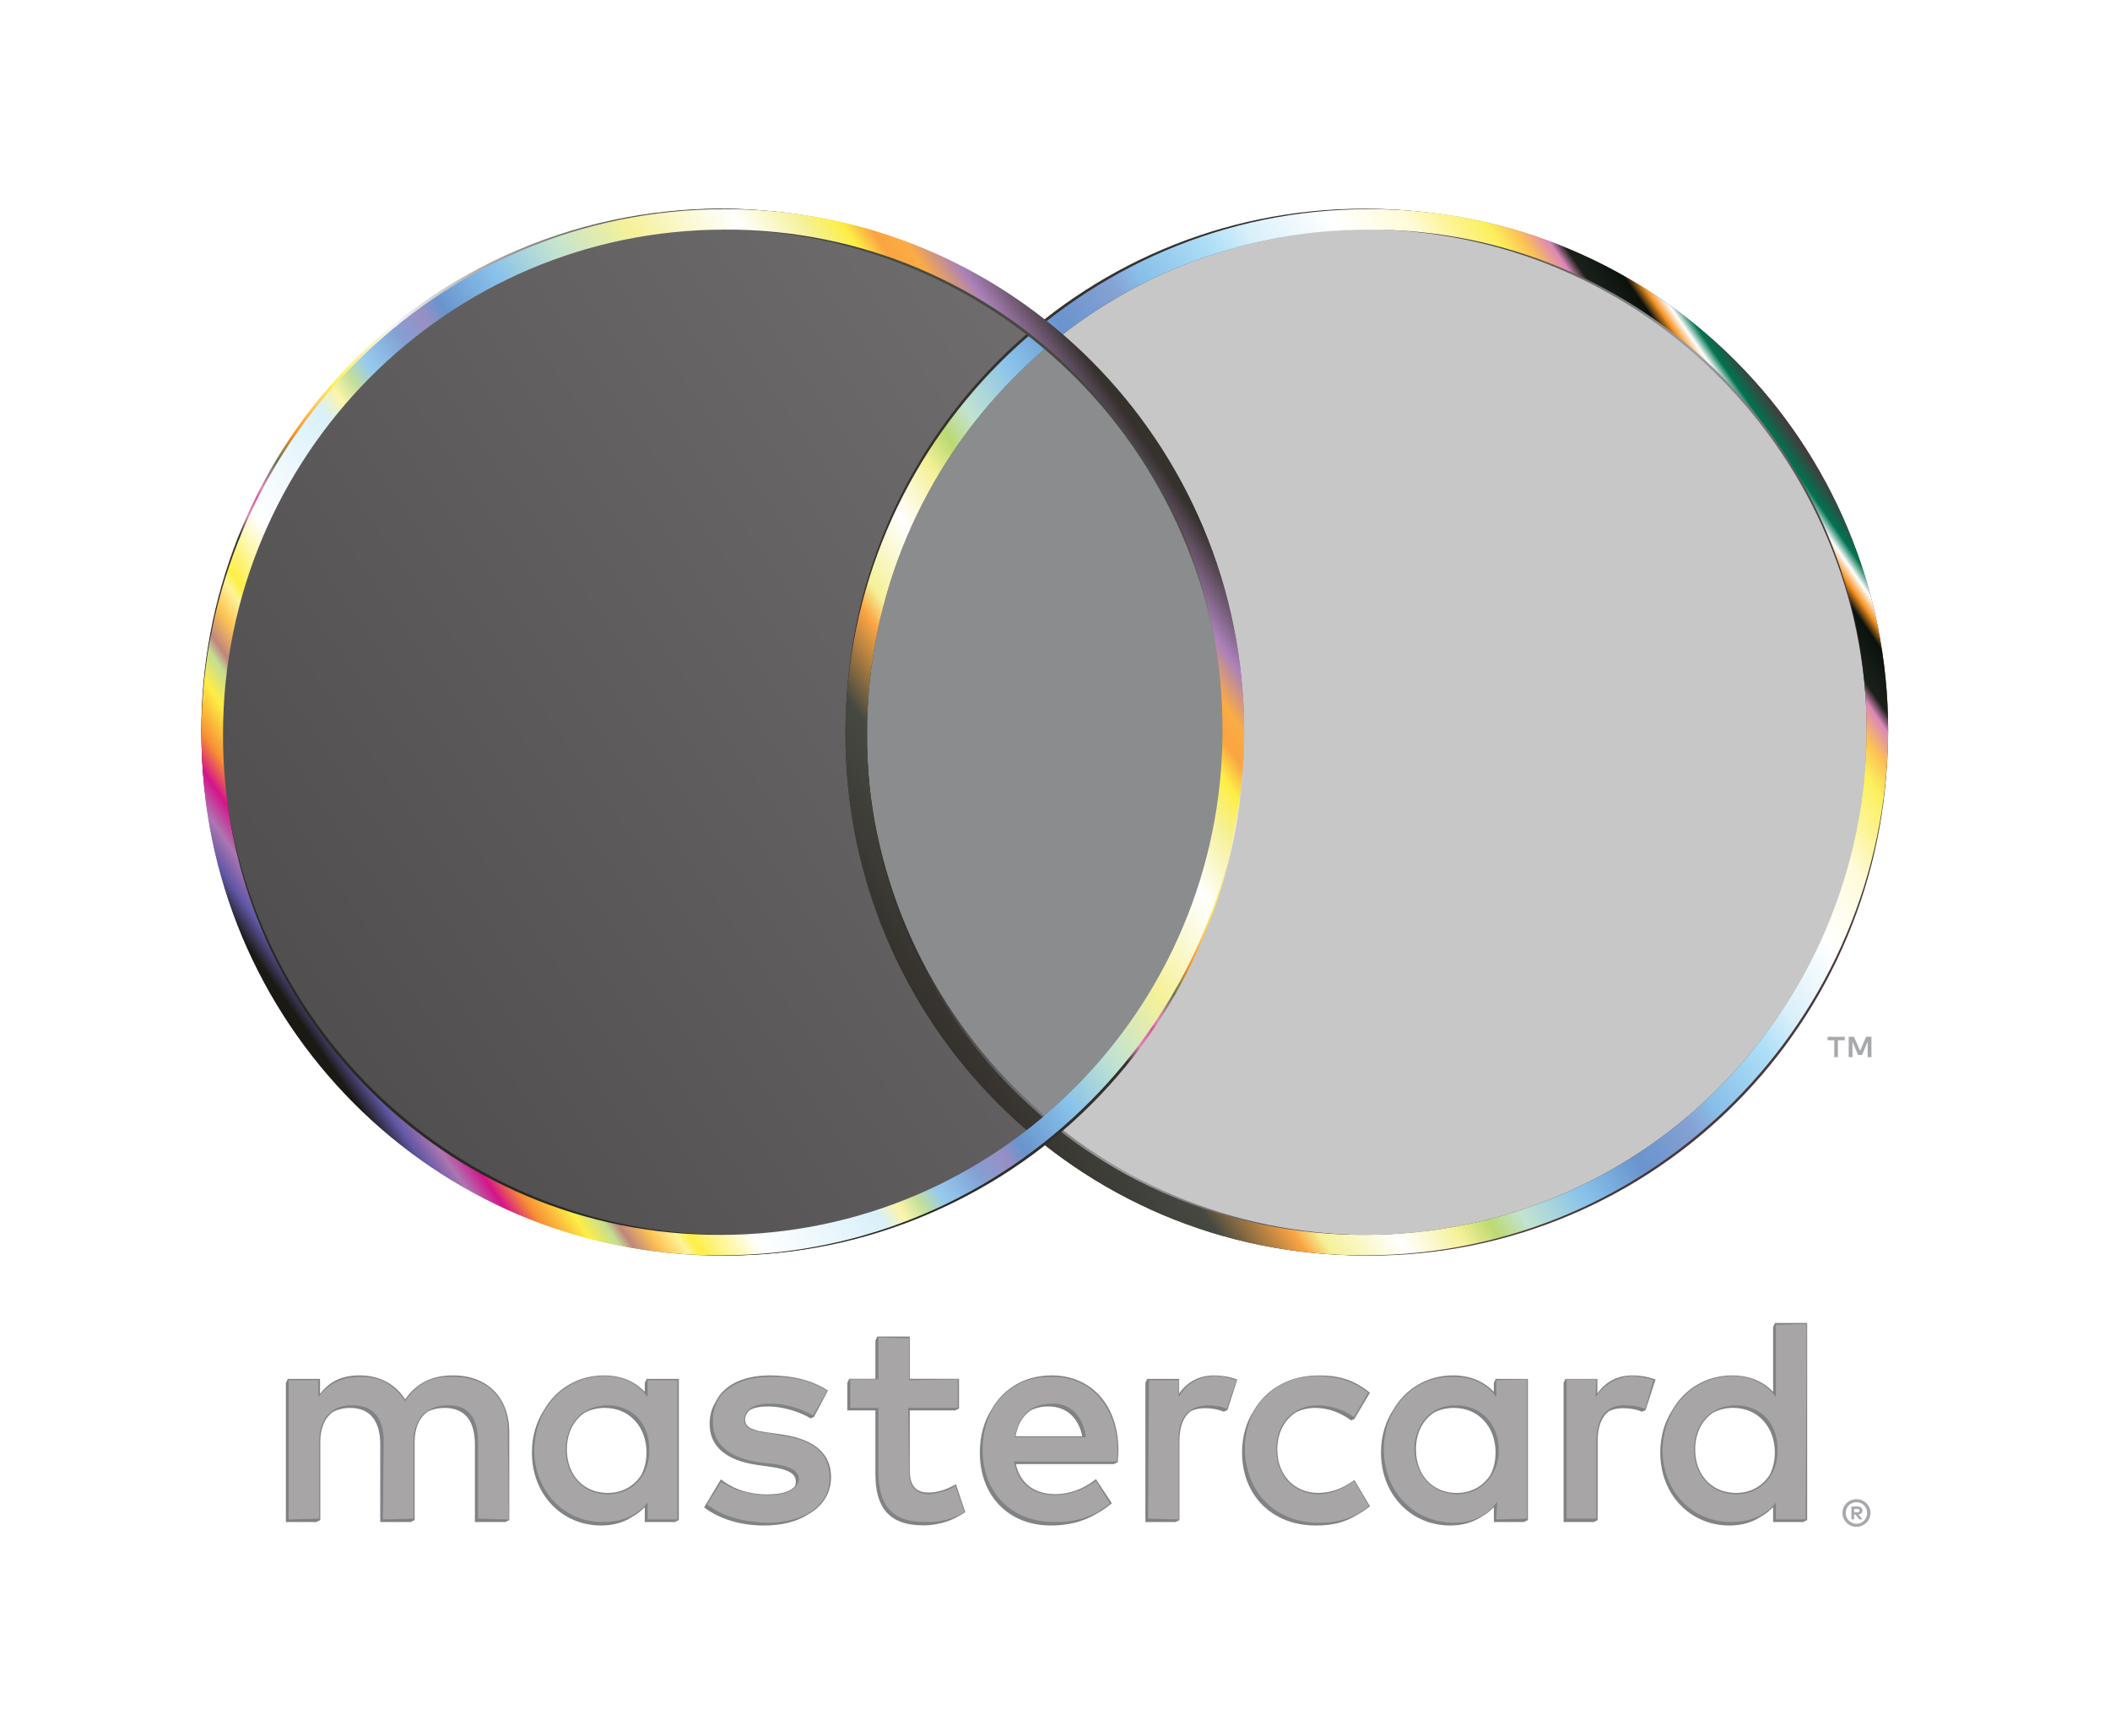
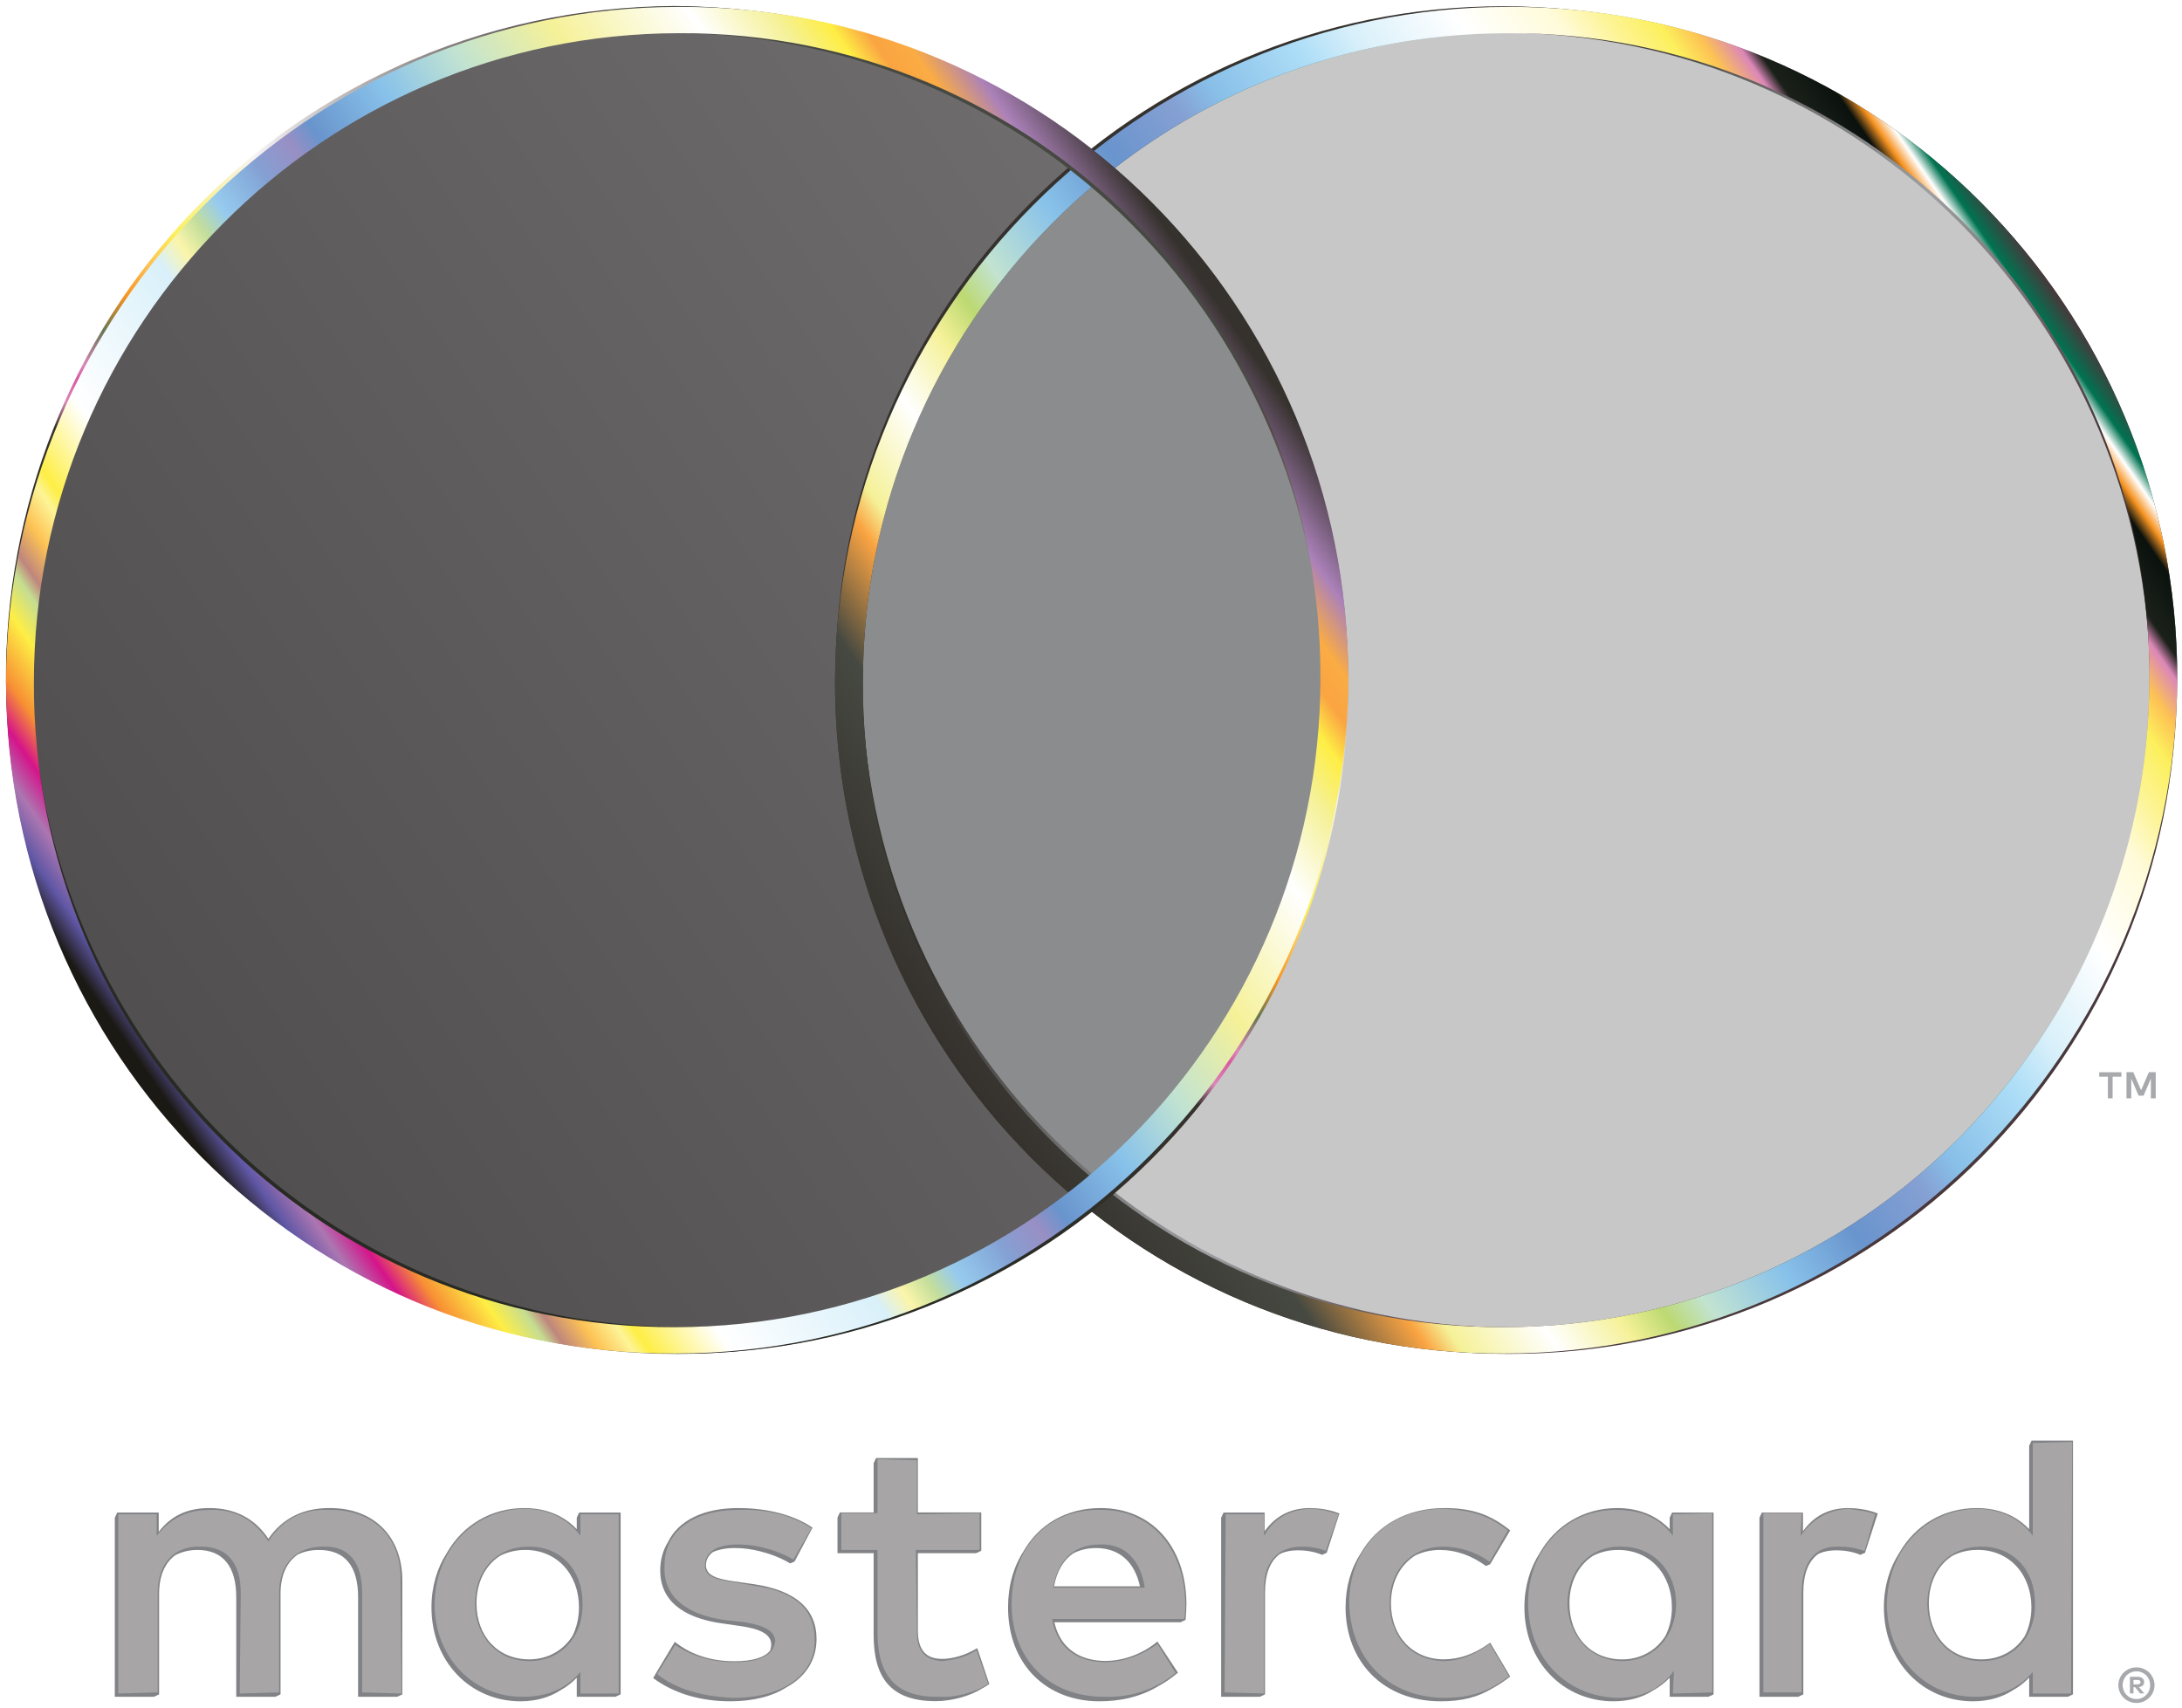
- <svg xmlns="http://www.w3.org/2000/svg" width="59" height="48.53" viewBox="0 0 59 48.53" fill="none">
+ <svg xmlns="http://www.w3.org/2000/svg" width="47.4" height="37.1" viewBox="5.5 5.7 47.4 37.1" fill="none">
  <path d="M49.488 41.236C49.29 41.553 48.952 41.748 48.545 41.748C47.871 41.748 47.401 41.249 47.401 40.533C47.401 40.077 47.592 39.71 47.904 39.503C48.065 39.418 48.251 39.37 48.462 39.37C49.158 39.37 49.628 39.908 49.628 40.616C49.628 40.844 49.578 41.055 49.488 41.236ZM49.632 36.995L49.58 37.108V38.921C49.295 38.62 48.904 38.461 48.439 38.461C47.709 38.461 47.098 38.84 46.76 39.432C46.548 39.759 46.424 40.163 46.424 40.616C46.424 41.804 47.273 42.659 48.357 42.659C48.706 42.659 48.996 42.57 49.23 42.416C49.359 42.346 49.475 42.254 49.58 42.145V42.561H50.42L50.532 42.508V36.995H49.632Z" fill="#808285" />
  <path d="M12.689 38.461H12.653C12.08 38.461 11.635 38.685 11.33 39.129C11.043 38.691 10.602 38.461 10.05 38.461C9.573 38.461 9.22 38.625 8.948 38.977V38.559H8.047L7.994 38.671V42.561H8.844L8.956 42.509V40.322C8.956 39.936 9.081 39.652 9.307 39.485C9.444 39.413 9.605 39.371 9.791 39.371C10.349 39.371 10.632 39.737 10.632 40.396V42.561H11.482L11.594 42.509V40.322C11.594 39.932 11.726 39.639 11.965 39.473C12.099 39.406 12.256 39.371 12.429 39.371C13.004 39.371 13.279 39.737 13.279 40.396V42.561H14.128L14.24 42.509V40.037C14.24 39.088 13.632 38.469 12.689 38.461Z" fill="#808285" />
  <path d="M33.962 38.461C33.542 38.461 33.217 38.625 32.971 38.964V38.559H32.079L32.027 38.671V42.561H32.868L32.98 42.509V40.297C32.98 39.901 33.087 39.621 33.295 39.466C33.301 39.464 33.306 39.46 33.311 39.457C33.318 39.452 33.326 39.449 33.333 39.445C33.436 39.401 33.556 39.379 33.694 39.379C33.864 39.379 34.041 39.404 34.22 39.477L34.32 39.434L34.597 38.578L34.571 38.569C34.37 38.489 34.117 38.461 33.962 38.461Z" fill="#808285" />
  <path d="M28.812 39.446C28.952 39.374 29.115 39.33 29.308 39.33C29.815 39.33 30.149 39.632 30.263 40.162H28.398C28.456 39.834 28.6 39.594 28.812 39.446ZM29.407 38.461C28.66 38.461 28.062 38.821 27.732 39.404C27.519 39.734 27.398 40.146 27.398 40.616C27.398 41.853 28.224 42.659 29.381 42.659C29.848 42.659 30.282 42.562 30.678 42.321C30.814 42.246 30.945 42.158 31.068 42.054L31.089 42.037L30.643 41.36L30.618 41.381C30.302 41.635 29.899 41.782 29.512 41.782C29.164 41.782 28.573 41.668 28.404 40.941H31.146L31.255 40.889L31.257 40.861C31.264 40.757 31.273 40.649 31.273 40.533C31.264 39.294 30.515 38.461 29.407 38.461Z" fill="#808285" />
  <path d="M21.862 40.113L21.465 40.056C21.077 40.004 20.836 39.927 20.836 39.703C20.836 39.585 20.89 39.489 20.987 39.417C21.109 39.362 21.267 39.33 21.46 39.33C21.954 39.33 22.43 39.517 22.665 39.664L22.759 39.624L23.151 38.887L23.128 38.872C22.728 38.606 22.162 38.461 21.534 38.461C20.775 38.461 20.232 38.736 20.008 39.205C19.901 39.379 19.842 39.585 19.842 39.818C19.842 40.453 20.311 40.843 21.177 40.966L21.573 41.023C22.035 41.087 22.253 41.21 22.253 41.43C22.253 41.477 22.243 41.52 22.228 41.56C22.107 41.709 21.844 41.789 21.453 41.789C20.831 41.789 20.42 41.572 20.185 41.388L20.158 41.368L19.731 42.08L19.732 42.081L19.688 42.154C20.149 42.496 20.732 42.659 21.363 42.659C21.873 42.659 22.285 42.547 22.583 42.356C22.997 42.131 23.238 41.767 23.238 41.307C23.238 40.647 22.775 40.245 21.862 40.113Z" fill="#808285" />
  <path d="M45.655 38.461C45.236 38.461 44.91 38.625 44.666 38.964V38.559H43.773L43.721 38.671V42.561H44.562L44.674 42.509V40.297C44.674 39.901 44.781 39.621 44.988 39.466C44.994 39.464 44.999 39.46 45.005 39.457C45.012 39.452 45.02 39.449 45.026 39.445C45.13 39.401 45.249 39.379 45.387 39.379C45.557 39.379 45.735 39.404 45.914 39.477L46.014 39.434L46.291 38.578L46.265 38.569C46.063 38.489 45.81 38.461 45.655 38.461Z" fill="#808285" />
  <path d="M26.698 41.522C26.467 41.657 26.194 41.738 25.968 41.738C25.607 41.738 25.439 41.54 25.439 41.116V39.441H26.704L26.816 39.389V38.556H25.439V37.375H24.53L24.478 37.488V38.556H23.745L23.693 38.667V39.441H24.478V41.215C24.478 42.119 24.826 42.656 25.821 42.656C26.167 42.656 26.562 42.552 26.83 42.382C26.881 42.355 26.93 42.327 26.973 42.297L26.991 42.284L26.729 41.504L26.698 41.522Z" fill="#808285" />
  <path d="M36.239 39.494C36.396 39.416 36.575 39.373 36.769 39.371C37.134 39.371 37.465 39.492 37.781 39.72L37.871 39.681L38.306 38.947L38.286 38.93C37.859 38.593 37.464 38.461 36.875 38.461C36.059 38.461 35.407 38.837 35.06 39.444C34.847 39.77 34.73 40.17 34.73 40.615C34.73 41.796 35.547 42.659 36.794 42.659C37.26 42.659 37.601 42.573 37.935 42.369C38.053 42.305 38.168 42.229 38.286 42.136L38.306 42.12L37.871 41.385L37.845 41.404C37.525 41.635 37.199 41.748 36.852 41.748C36.182 41.74 35.716 41.241 35.716 40.533C35.716 40.072 35.915 39.7 36.239 39.494Z" fill="#808285" />
  <path d="M17.937 41.236C17.739 41.553 17.401 41.748 16.994 41.748C16.32 41.748 15.851 41.249 15.851 40.533C15.851 40.077 16.041 39.71 16.355 39.503C16.514 39.419 16.7 39.371 16.912 39.371C17.607 39.371 18.077 39.908 18.077 40.616C18.077 40.844 18.027 41.056 17.937 41.236ZM18.029 38.67V38.921C17.744 38.62 17.354 38.461 16.888 38.461C16.158 38.461 15.547 38.841 15.209 39.432C14.997 39.759 14.873 40.163 14.873 40.616C14.873 41.804 15.722 42.659 16.806 42.659C17.155 42.659 17.445 42.57 17.678 42.417C17.809 42.346 17.925 42.254 18.029 42.146V42.561H18.87L18.982 42.508V38.559H18.081L18.029 38.67Z" fill="#808285" />
  <path d="M41.679 41.237C41.481 41.553 41.143 41.749 40.736 41.749C40.062 41.749 39.593 41.25 39.593 40.533C39.593 40.078 39.783 39.711 40.096 39.504C40.256 39.419 40.443 39.371 40.654 39.371C41.349 39.371 41.819 39.909 41.819 40.616C41.819 40.845 41.77 41.056 41.679 41.237ZM41.771 38.671V38.921C41.486 38.621 41.096 38.461 40.631 38.461C39.9 38.461 39.289 38.842 38.951 39.433C38.739 39.76 38.615 40.164 38.615 40.616C38.615 41.805 39.464 42.659 40.549 42.659C40.898 42.659 41.187 42.571 41.421 42.417C41.551 42.346 41.668 42.255 41.771 42.146V42.561H42.612L42.724 42.509V38.559H41.823L41.771 38.671Z" fill="#808285" />
  <path d="M52.795 20.476C52.795 28.56 46.268 35.113 38.218 35.113C30.167 35.113 23.641 28.56 23.641 20.476C23.641 12.393 30.167 5.84 38.218 5.84C46.268 5.84 52.795 12.393 52.795 20.476Z" fill="url(#paint0_linear_25987_22672)" />
  <path d="M34.787 20.476C34.787 28.56 28.261 35.113 20.21 35.113C12.159 35.113 5.633 28.56 5.633 20.476C5.633 12.393 12.159 5.84 20.21 5.84C28.261 5.84 34.787 12.393 34.787 20.476Z" fill="url(#paint1_linear_25987_22672)" />
  <path d="M34.43 20.477C34.43 15.954 32.403 11.908 29.214 9.206C26.025 11.908 23.998 15.954 23.998 20.477C23.998 25 26.025 29.045 29.214 31.748C32.403 29.045 34.43 25 34.43 20.477Z" fill="#8A8C8E" />
  <path d="M52.329 29.561V28.992H52.181L52.011 29.384L51.841 28.992H51.694V29.561H51.798V29.132L51.957 29.502H52.065L52.224 29.132V29.561H52.329ZM51.393 29.561V29.09H51.583V28.993H51.102V29.09H51.29V29.561H51.393Z" fill="#A7A9AC" />
  <path d="M51.846 42.195V42.291H51.933C51.954 42.291 51.969 42.287 51.981 42.279C51.993 42.271 51.999 42.259 51.999 42.243C51.999 42.227 51.993 42.215 51.981 42.207C51.969 42.199 51.954 42.195 51.933 42.195H51.846ZM51.934 42.127C51.98 42.127 52.016 42.138 52.04 42.158C52.065 42.179 52.078 42.207 52.078 42.243C52.078 42.272 52.068 42.297 52.048 42.316C52.029 42.335 52 42.346 51.964 42.351L52.081 42.487H51.989L51.881 42.352H51.846V42.487H51.769V42.127H51.934ZM51.911 42.61C51.953 42.61 51.992 42.602 52.028 42.587C52.063 42.571 52.095 42.549 52.122 42.522C52.149 42.495 52.17 42.463 52.186 42.426C52.2 42.389 52.208 42.35 52.208 42.309C52.208 42.267 52.2 42.228 52.186 42.191C52.17 42.154 52.149 42.122 52.122 42.095C52.095 42.068 52.063 42.047 52.028 42.032C51.992 42.016 51.953 42.009 51.911 42.009C51.869 42.009 51.83 42.016 51.794 42.032C51.756 42.047 51.725 42.068 51.697 42.095C51.671 42.122 51.649 42.154 51.635 42.191C51.619 42.228 51.611 42.267 51.611 42.309C51.611 42.35 51.619 42.389 51.635 42.426C51.649 42.463 51.671 42.495 51.697 42.522C51.725 42.549 51.756 42.571 51.794 42.587C51.83 42.602 51.869 42.61 51.911 42.61ZM51.911 41.922C51.966 41.922 52.017 41.932 52.064 41.953C52.111 41.973 52.152 42 52.189 42.035C52.224 42.07 52.252 42.111 52.272 42.158C52.293 42.206 52.303 42.256 52.303 42.309C52.303 42.361 52.293 42.412 52.272 42.458C52.252 42.505 52.224 42.546 52.189 42.581C52.152 42.616 52.111 42.644 52.064 42.664C52.017 42.685 51.966 42.695 51.911 42.695C51.856 42.695 51.804 42.685 51.756 42.664C51.708 42.644 51.667 42.616 51.632 42.581C51.597 42.546 51.569 42.505 51.548 42.458C51.528 42.412 51.518 42.361 51.518 42.309C51.518 42.256 51.528 42.206 51.548 42.158C51.569 42.111 51.597 42.07 51.632 42.035C51.667 42 51.708 41.973 51.756 41.953C51.804 41.932 51.856 41.922 51.911 41.922Z" fill="#A7A9AC" />
  <path d="M23.639 20.505C23.634 28.581 30.151 35.144 38.185 35.103C46.212 35.102 52.775 28.5 52.797 20.448C52.802 12.371 46.285 5.808 38.251 5.85C30.224 5.85 23.685 12.435 23.639 20.505ZM24.244 20.505C24.255 12.747 30.518 6.43 38.255 6.421C45.975 6.388 52.228 12.672 52.192 20.447C52.181 28.205 45.918 34.522 38.181 34.531C30.461 34.565 24.208 28.28 24.244 20.505Z" fill="url(#paint2_linear_25987_22672)" />
  <path d="M38.18 5.837C30.148 5.808 23.623 12.37 23.648 20.434C23.665 28.51 30.222 35.102 38.25 35.111C46.282 35.14 52.807 28.578 52.782 20.514C52.765 12.438 46.219 5.854 38.18 5.837ZM38.18 6.412C45.907 6.433 52.192 12.745 52.203 20.503C52.226 28.27 45.976 34.557 38.25 34.536C30.523 34.515 24.25 28.211 24.227 20.445C24.203 12.678 30.465 6.399 38.18 6.412Z" fill="url(#paint3_linear_25987_22672)" />
  <path d="M38.251 5.85C30.224 5.85 23.661 12.452 23.639 20.505C23.634 28.581 30.151 35.144 38.185 35.103C46.212 35.102 52.751 28.517 52.797 20.448C52.802 12.371 46.285 5.808 38.251 5.85ZM38.255 6.421C45.975 6.388 52.228 12.672 52.192 20.447C52.181 28.205 45.918 34.522 38.181 34.531C30.461 34.565 24.208 28.28 24.244 20.505C24.255 12.747 30.518 6.43 38.255 6.421Z" fill="url(#paint4_linear_25987_22672)" />
  <path d="M14.095 7.159C6.786 10.514 3.601 19.202 6.978 26.532C10.365 33.902 19.058 37.134 26.327 33.788C33.635 30.433 36.82 21.745 33.444 14.415C30.959 9.039 25.664 5.859 20.135 5.83C18.109 5.847 16.058 6.257 14.095 7.159ZM7.511 26.306C4.247 19.247 7.308 10.892 14.335 7.675C21.348 4.482 29.647 7.581 32.91 14.641C36.174 21.7 33.113 30.055 26.086 33.273C24.215 34.128 22.23 34.542 20.258 34.523C14.948 34.523 9.893 31.452 7.511 26.306Z" fill="url(#paint5_linear_25987_22672)" />
  <path d="M20.247 6.421C27.967 6.388 34.22 12.672 34.184 20.447C34.173 28.205 27.91 34.522 20.174 34.531C12.453 34.565 6.2 28.28 6.236 20.505C6.247 12.747 12.51 6.43 20.247 6.421ZM20.243 5.85C12.216 5.85 5.653 12.452 5.631 20.505C5.626 28.581 12.143 35.144 20.177 35.103C28.204 35.102 34.767 28.5 34.789 20.448C34.794 12.371 28.277 5.808 20.243 5.85Z" fill="url(#paint6_linear_25987_22672)" />
  <path d="M49.658 37.047L49.658 39.065C49.404 38.713 48.988 38.478 48.432 38.478C47.345 38.502 46.513 39.346 46.489 40.543C46.489 41.716 47.345 42.584 48.432 42.56C48.988 42.56 49.381 42.349 49.658 42.021L49.658 42.49L50.491 42.49L50.514 37.024L49.658 37.047ZM47.368 40.543C47.368 39.839 47.808 39.299 48.548 39.299C49.242 39.299 49.705 39.816 49.705 40.519C49.728 41.246 49.242 41.786 48.548 41.786C47.808 41.786 47.368 41.2 47.368 40.543ZM24.562 37.399V38.572L23.776 38.572L23.776 39.37H24.562L24.562 41.153C24.562 42.044 24.909 42.584 25.904 42.56C26.25 42.584 26.69 42.466 26.968 42.279L26.713 41.551C26.459 41.716 26.181 41.763 25.973 41.786C25.534 41.763 25.418 41.505 25.418 41.129L25.395 39.37L26.782 39.37L26.782 38.572L25.418 38.596L25.418 37.423L24.562 37.399ZM11.332 39.182C11.054 38.76 10.638 38.478 10.059 38.502C9.643 38.502 9.25 38.619 8.903 39.065V38.596L8.07 38.596L8.07 42.49L8.926 42.466V40.308C8.926 39.651 9.296 39.276 9.874 39.299C10.429 39.299 10.73 39.651 10.73 40.308L10.707 42.49L11.563 42.466V40.308C11.563 39.651 11.956 39.299 12.511 39.299C13.089 39.276 13.367 39.651 13.367 40.308L13.367 42.466L14.223 42.49L14.2 40.027C14.223 39.112 13.621 38.502 12.696 38.502L12.65 38.502C12.164 38.478 11.678 38.643 11.332 39.182ZM44.616 39.065L44.639 38.572H43.806L43.806 42.466L44.639 42.466L44.639 40.308C44.639 39.651 44.917 39.276 45.449 39.299C45.634 39.299 45.796 39.323 46.004 39.393L46.235 38.596C46.073 38.525 45.819 38.502 45.657 38.478C45.171 38.502 44.847 38.736 44.616 39.065ZM38.695 40.519C38.695 41.739 39.55 42.56 40.638 42.584C41.193 42.584 41.586 42.372 41.863 41.997L41.84 42.49L42.696 42.466V38.572L41.84 38.596L41.84 39.065C41.586 38.713 41.193 38.502 40.638 38.502C39.55 38.478 38.695 39.346 38.695 40.519ZM39.55 40.543C39.55 39.839 40.013 39.276 40.73 39.299C41.424 39.299 41.91 39.839 41.91 40.543C41.91 41.246 41.424 41.786 40.73 41.786C40.013 41.763 39.574 41.223 39.55 40.543ZM34.809 40.519C34.832 41.716 35.641 42.584 36.89 42.584C37.446 42.584 37.862 42.443 38.278 42.114L37.862 41.411C37.538 41.645 37.214 41.786 36.844 41.786C36.173 41.763 35.688 41.27 35.688 40.519C35.688 39.769 36.197 39.299 36.844 39.299C37.214 39.299 37.561 39.417 37.862 39.628L38.255 38.947C37.839 38.619 37.446 38.502 36.867 38.478C35.618 38.478 34.809 39.346 34.809 40.519ZM32.958 39.065L32.958 38.596H32.126L32.102 42.466L32.958 42.49V40.285C32.935 39.651 33.236 39.299 33.791 39.299C33.93 39.299 34.138 39.323 34.3 39.393L34.577 38.596C34.369 38.525 34.138 38.478 33.953 38.478C33.467 38.502 33.166 38.713 32.958 39.065ZM27.476 40.543C27.476 41.763 28.309 42.56 29.466 42.56C30.044 42.584 30.576 42.419 31.038 42.044L30.645 41.411C30.298 41.669 29.882 41.809 29.512 41.809C28.957 41.809 28.471 41.551 28.355 40.871L31.224 40.871C31.247 40.754 31.247 40.66 31.247 40.519C31.224 39.323 30.483 38.478 29.396 38.502C28.263 38.478 27.476 39.323 27.476 40.543ZM29.396 39.252C29.928 39.229 30.275 39.581 30.368 40.191L28.378 40.191C28.471 39.628 28.795 39.252 29.396 39.252ZM19.936 39.745C19.913 40.379 20.399 40.777 21.254 40.895L21.671 40.941C22.11 41.012 22.318 41.129 22.341 41.34C22.318 41.645 22.018 41.809 21.463 41.809C20.861 41.809 20.445 41.622 20.167 41.434L19.774 42.068C20.213 42.419 20.815 42.56 21.439 42.584C22.55 42.584 23.221 42.044 23.197 41.317C23.197 40.613 22.712 40.261 21.856 40.144L21.463 40.074C21.093 40.027 20.792 39.956 20.815 39.698C20.815 39.417 21.069 39.252 21.532 39.252C22.041 39.252 22.503 39.44 22.735 39.581L23.128 38.901C22.712 38.619 22.157 38.478 21.532 38.502C20.561 38.502 19.913 38.971 19.936 39.745ZM14.94 40.543C14.94 41.716 15.796 42.584 16.883 42.56C17.438 42.56 17.831 42.349 18.109 42.021V42.49L18.941 42.49V38.596L18.109 38.596V39.065C17.854 38.713 17.438 38.478 16.883 38.478C15.796 38.502 14.963 39.346 14.94 40.543ZM15.819 40.543C15.819 39.839 16.258 39.299 16.998 39.299C17.692 39.299 18.155 39.816 18.155 40.519C18.178 41.246 17.692 41.786 16.998 41.786C16.258 41.786 15.819 41.2 15.819 40.543Z" fill="url(#paint7_linear_25987_22672)" />
  <defs>
    <linearGradient id="paint0_linear_25987_22672" x1="26.325" y1="28.922" x2="50.33" y2="12.348" gradientUnits="userSpaceOnUse">
      <stop stop-color="#C8C7C7" />
      <stop offset="1" stop-color="#C8C7C7" />
    </linearGradient>
    <linearGradient id="paint1_linear_25987_22672" x1="8.317" y1="28.922" x2="32.322" y2="12.348" gradientUnits="userSpaceOnUse">
      <stop stop-color="#514E4F" />
      <stop offset="1" stop-color="#706D6E" />
    </linearGradient>
    <linearGradient id="paint2_linear_25987_22672" x1="26.301" y1="28.945" x2="50.367" y2="12.344" gradientUnits="userSpaceOnUse">
      <stop stop-color="#35312D" />
      <stop offset="0.5" stop-color="#464941" />
      <stop offset="0.64" stop-color="#2F7459" />
      <stop offset="0.78" stop-color="#E7E7E8" />
      <stop offset="0.96" stop-color="#464941" />
      <stop offset="0.98" stop-color="#464941" />
      <stop offset="1" stop-color="#48383B" />
    </linearGradient>
    <linearGradient id="paint3_linear_25987_22672" x1="32.806" y1="16.63" x2="44.49" y2="24.687" gradientUnits="userSpaceOnUse">
      <stop stop-color="#35312D" />
      <stop offset="0.58" stop-color="#9D9FA2" />
      <stop offset="1" stop-color="#48383B" />
    </linearGradient>
    <linearGradient id="paint4_linear_25987_22672" x1="26.301" y1="28.945" x2="50.367" y2="12.344" gradientUnits="userSpaceOnUse">
      <stop stop-color="#35312D" />
      <stop offset="0.11" stop-color="#464941" />
      <stop offset="0.17" stop-color="#FAA442" />
      <stop offset="0.19" stop-color="#F5F198" />
      <stop offset="0.25" stop-color="white" />
      <stop offset="0.3" stop-color="#F5F198" />
      <stop offset="0.33" stop-color="#BCD972" />
      <stop offset="0.36" stop-color="#C2E3D1" />
      <stop offset="0.42" stop-color="#88C2EA" />
      <stop offset="0.48" stop-color="#6994CD" />
      <stop offset="0.54" stop-color="#85A0D3" />
      <stop offset="0.57" stop-color="#88BFE8" />
      <stop offset="0.64" stop-color="#AEDEF7" />
      <stop offset="0.68" stop-color="#D9F0FA" />
      <stop offset="0.75" stop-color="white" />
      <stop offset="0.81" stop-color="#FFFBD9" />
      <stop offset="0.84" stop-color="#FDF497" />
      <stop offset="0.87" stop-color="#FCF05D" />
      <stop offset="0.89" stop-color="#FDC254" />
      <stop offset="0.91" stop-color="#DB87B8" />
      <stop offset="0.92" stop-color="#1B211A" />
      <stop offset="0.95" stop-color="#0B110D" />
      <stop offset="0.96" stop-color="#F69321" />
      <stop offset="0.97" stop-color="white" />
      <stop offset="0.98" stop-color="#007351" />
      <stop offset="1" stop-color="#48383B" />
    </linearGradient>
    <linearGradient id="paint5_linear_25987_22672" x1="27.417" y1="7.952" x2="12.527" y2="33.017" gradientUnits="userSpaceOnUse">
      <stop stop-color="#464941" />
      <stop offset="0.07" stop-color="#464941" />
      <stop offset="0.11" stop-color="#534B49" />
      <stop offset="0.32" stop-color="#F7F3F4" />
      <stop offset="0.4" stop-color="#FCF05D" />
      <stop offset="0.43" stop-color="#FDC254" />
      <stop offset="0.46" stop-color="#F69321" />
      <stop offset="0.49" stop-color="#677654" />
      <stop offset="0.52" stop-color="#DB87B8" />
      <stop offset="0.53" stop-color="#D8599F" />
      <stop offset="0.55" stop-color="#DB87B8" />
      <stop offset="0.57" stop-color="#35312D" />
      <stop offset="0.8" stop-color="#282A24" />
      <stop offset="1" stop-color="#282A24" />
    </linearGradient>
    <linearGradient id="paint6_linear_25987_22672" x1="8.293" y1="28.945" x2="32.359" y2="12.343" gradientUnits="userSpaceOnUse">
      <stop stop-color="#1B1914" />
      <stop offset="0.01" stop-color="#1B1914" />
      <stop offset="0.03" stop-color="#5F57A5" />
      <stop offset="0.05" stop-color="#AC76B1" />
      <stop offset="0.07" stop-color="#D5148A" />
      <stop offset="0.09" stop-color="#F78F34" />
      <stop offset="0.12" stop-color="#FEEE45" />
      <stop offset="0.14" stop-color="#C5DD92" />
      <stop offset="0.15" stop-color="#BF867D" />
      <stop offset="0.17" stop-color="#FDC254" />
      <stop offset="0.19" stop-color="#FDF497" />
      <stop offset="0.2" stop-color="#FEEE45" />
      <stop offset="0.25" stop-color="white" />
      <stop offset="0.36" stop-color="#D9F0FA" />
      <stop offset="0.38" stop-color="#FBF5AA" />
      <stop offset="0.4" stop-color="#C3DE9B" />
      <stop offset="0.42" stop-color="#97CBEE" />
      <stop offset="0.45" stop-color="#86ADDC" />
      <stop offset="0.46" stop-color="#85A0D3" />
      <stop offset="0.49" stop-color="#988FC4" />
      <stop offset="0.51" stop-color="#6994CD" />
      <stop offset="0.57" stop-color="#88C2EA" />
      <stop offset="0.63" stop-color="#C2E3D1" />
      <stop offset="0.7" stop-color="#F5F198" />
      <stop offset="0.79" stop-color="white" />
      <stop offset="0.84" stop-color="#F5F198" />
      <stop offset="0.87" stop-color="#FEEE45" />
      <stop offset="0.89" stop-color="#FAA442" />
      <stop offset="0.91" stop-color="#FBAC43" />
      <stop offset="0.94" stop-color="#AB81B9" />
      <stop offset="0.99" stop-color="#35312D" />
      <stop offset="1" stop-color="#35312D" />
    </linearGradient>
    <linearGradient id="paint7_linear_25987_22672" x1="41.239" y1="51.873" x2="17.784" y2="28.744" gradientUnits="userSpaceOnUse">
      <stop stop-color="#A7A5A6" />
      <stop offset="1" stop-color="#A7A5A6" />
    </linearGradient>
  </defs>
</svg>
